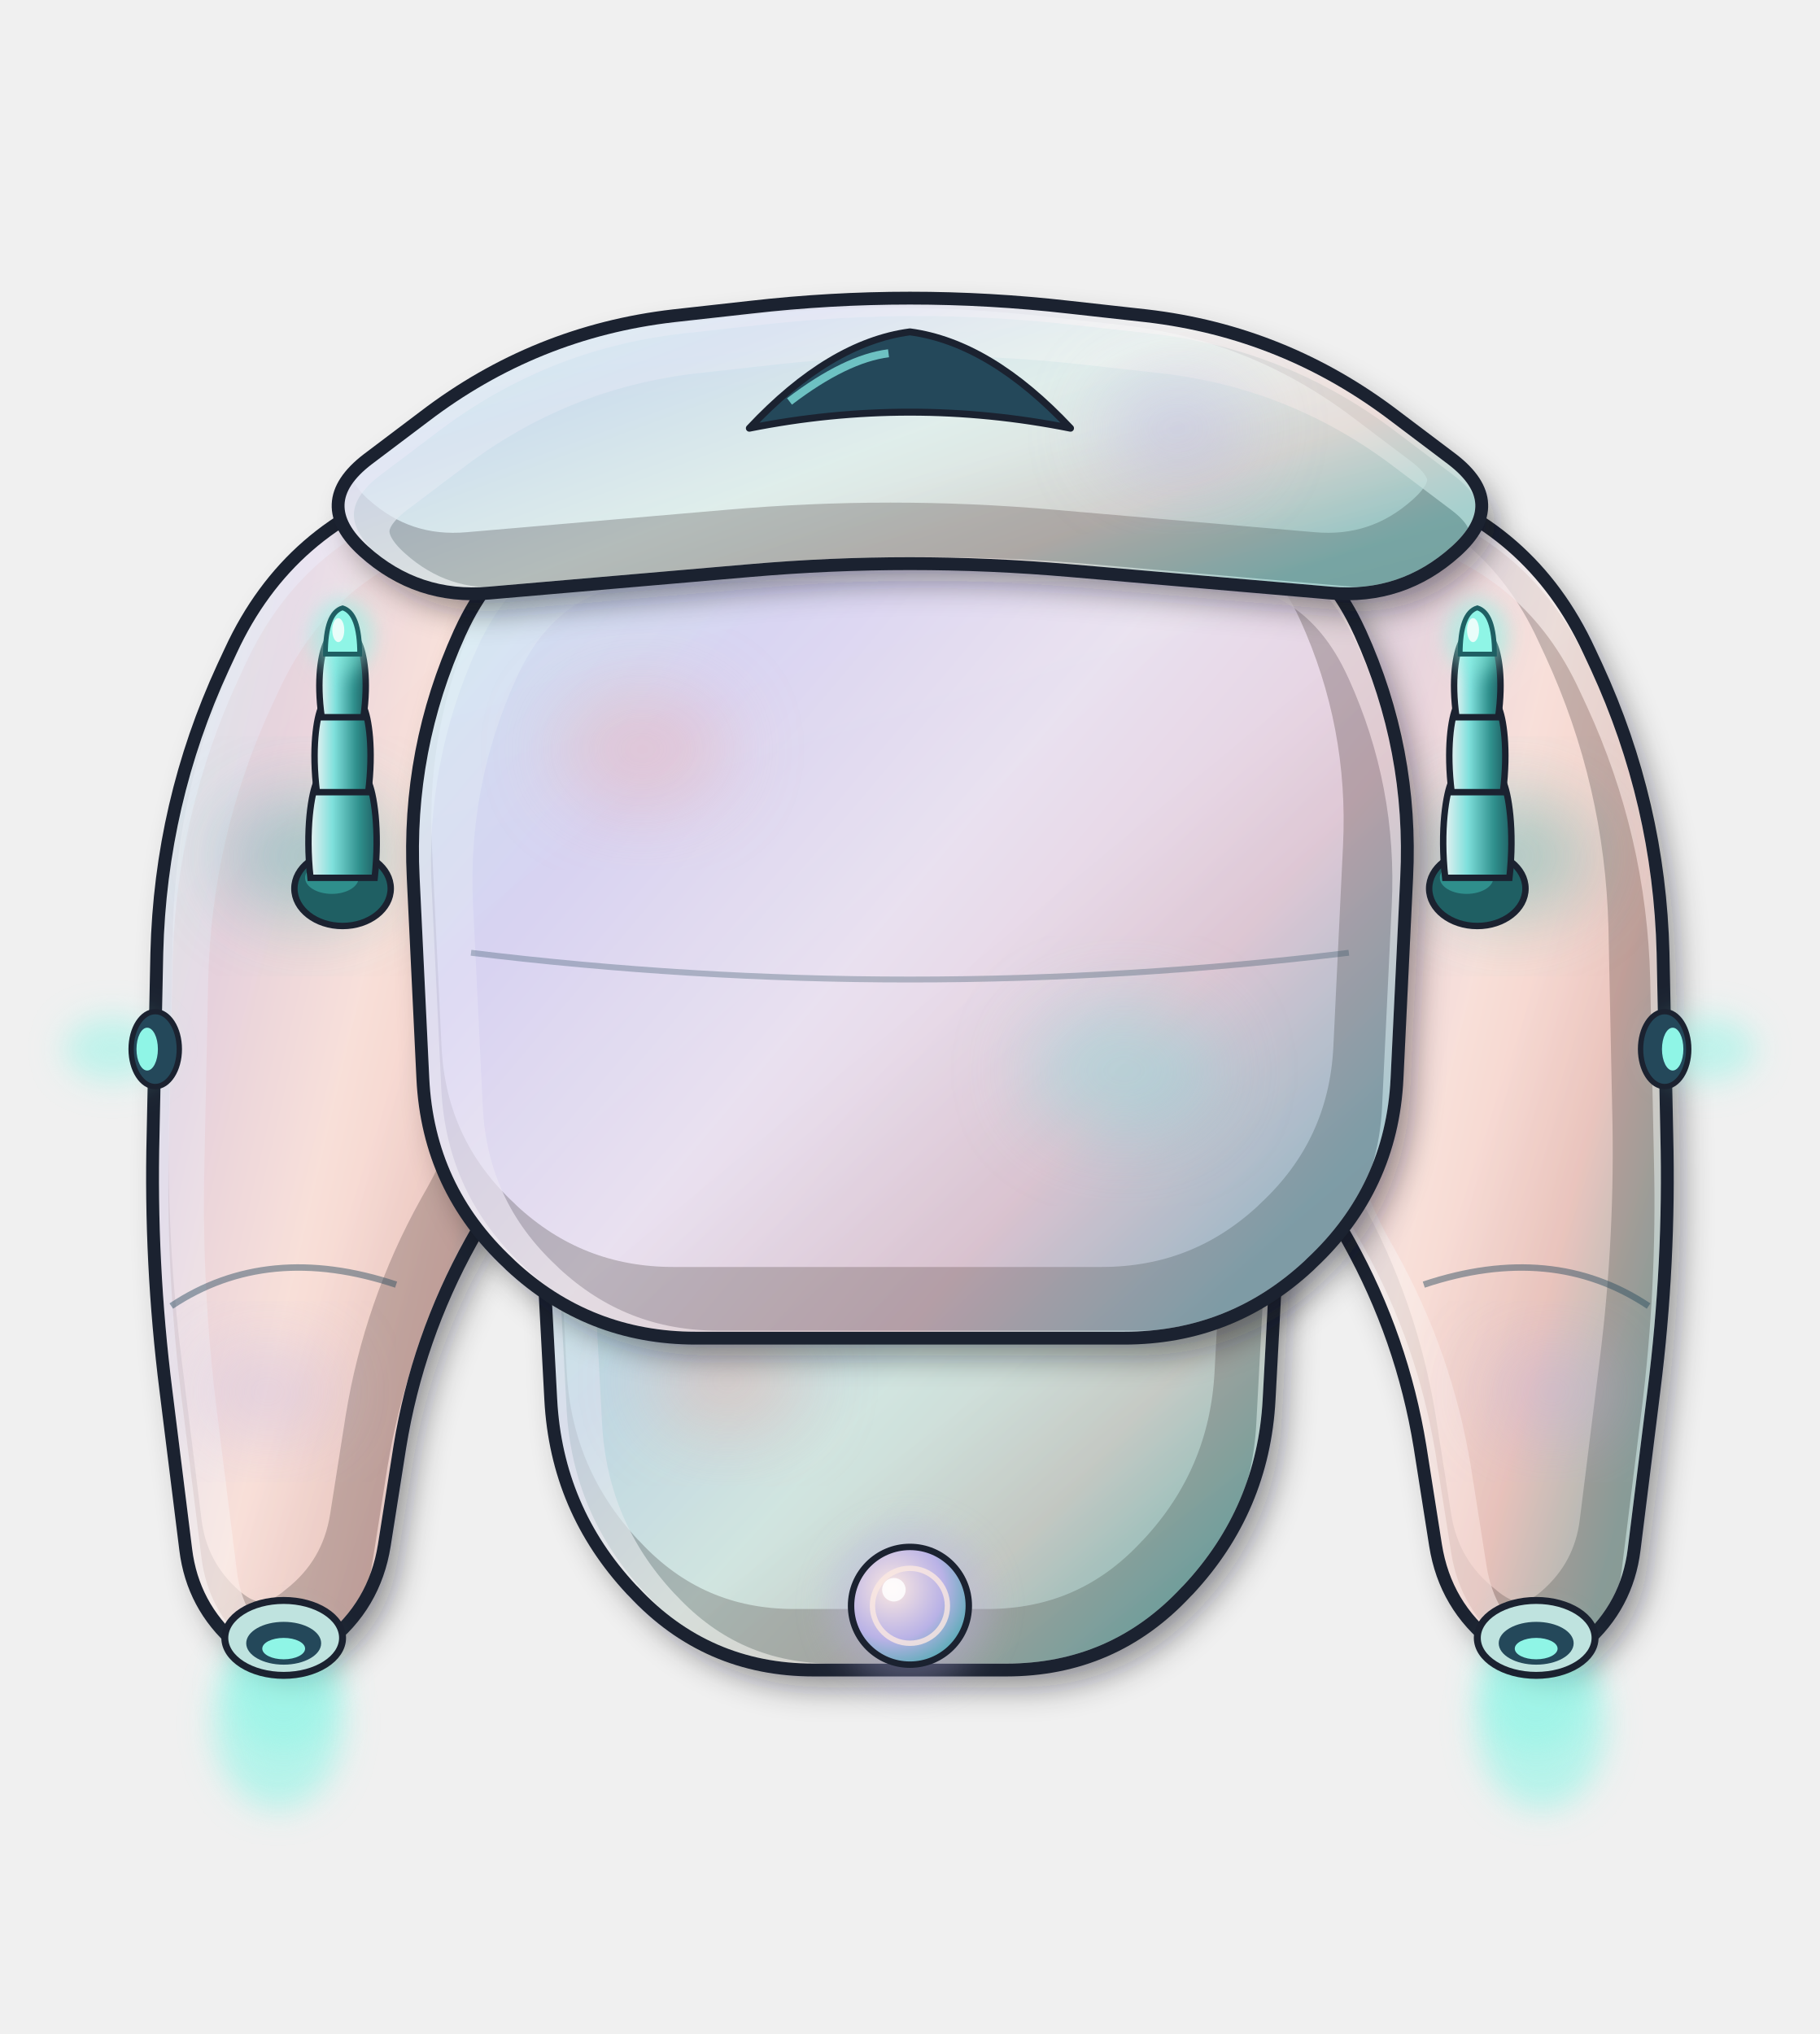
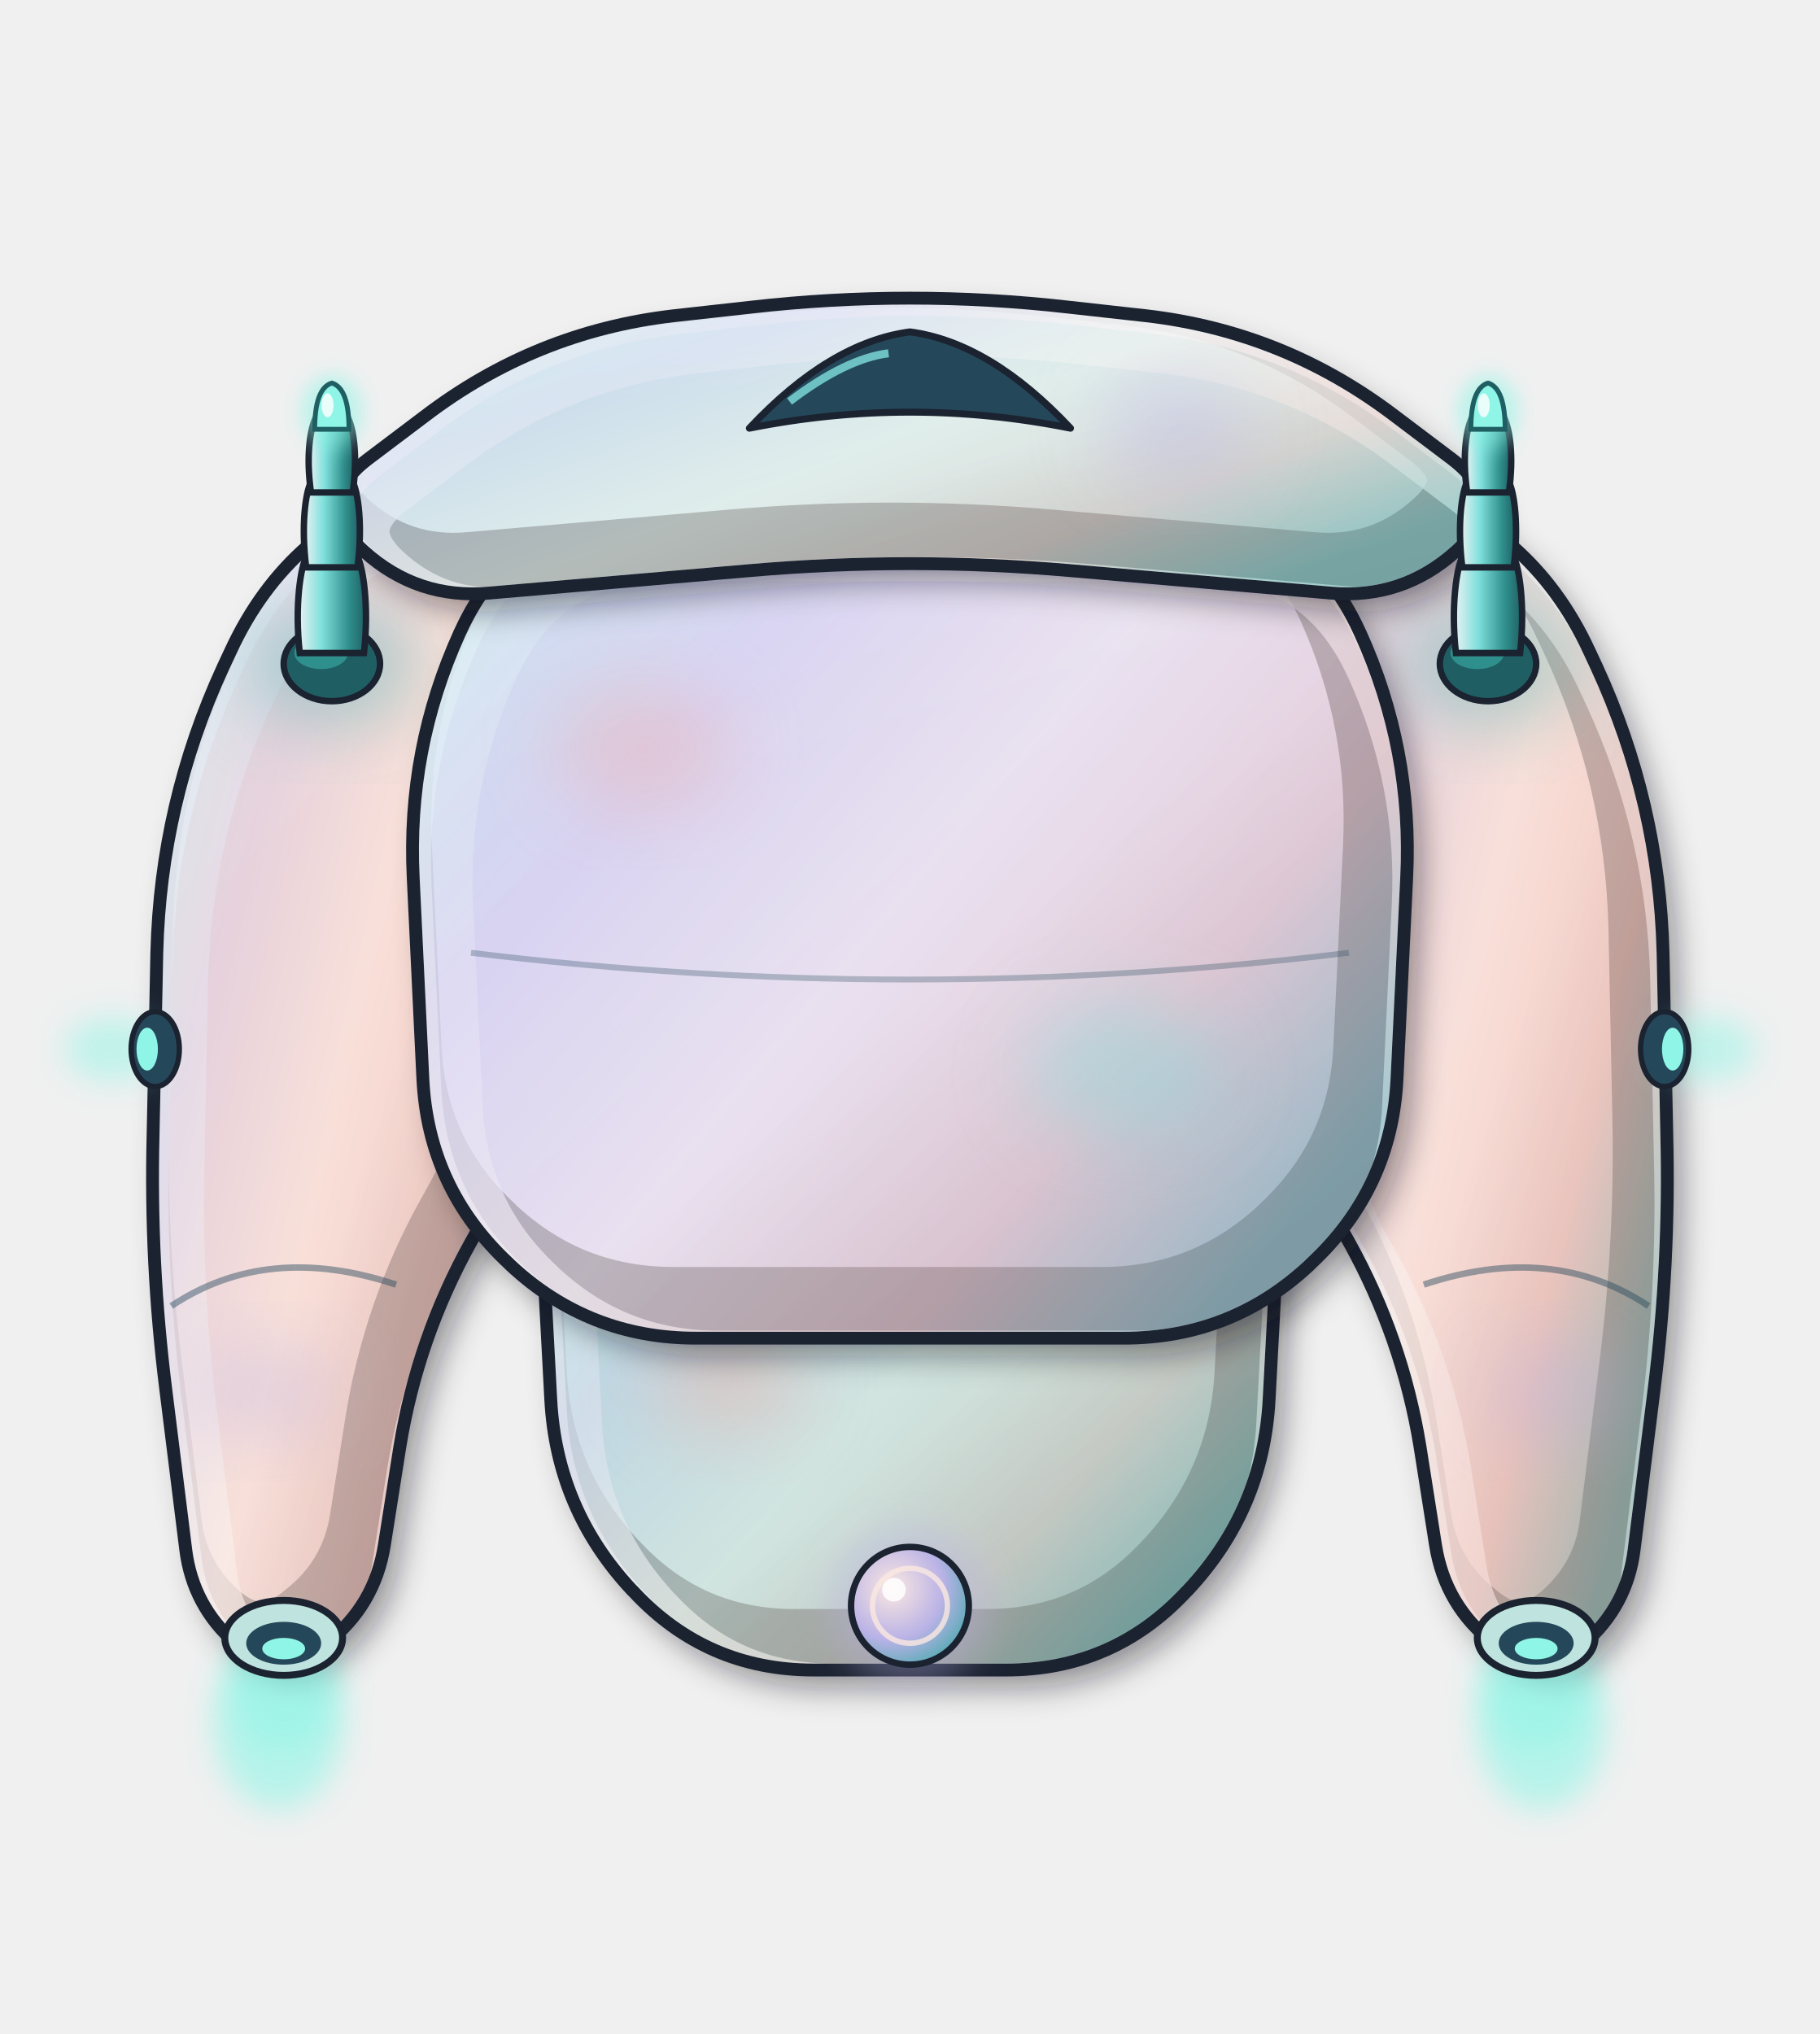
<svg xmlns="http://www.w3.org/2000/svg" viewBox="0 0 340 380" width="340" height="380">
  <defs>
    <filter id="soft" x="-20%" y="-20%" width="140%" height="140%">
      <feGaussianBlur stdDeviation="3" />
    </filter>
    <filter id="glow" x="-100%" y="-100%" width="300%" height="300%">
      <feGaussianBlur stdDeviation="3" />
    </filter>
    <linearGradient id="gloss" x1="0" y1="0" x2="0.35" y2="1">
      <stop offset="0" stop-color="#fff" stop-opacity=".18" />
      <stop offset=".4" stop-color="#fff" stop-opacity="0" />
    </linearGradient>
    <filter id="soft-mottle" x="-50%" y="-50%" width="200%" height="200%">
      <feGaussianBlur stdDeviation="7" />
    </filter>
    <radialGradient id="organ" cx=".35" cy=".35" r=".8">
      <stop offset="0" stop-color="#fbe8e1" />
      <stop offset=".55" stop-color="#b9b2e6" />
      <stop offset="1" stop-color="#3aa9a6" />
    </radialGradient>
    <linearGradient id="prism" x1="0" y1="0" x2="1" y2="1">
      <stop offset="0" stop-color="#7fe0dc" stop-opacity=".25" />
      <stop offset=".45" stop-color="#fbe8e1" stop-opacity="0" />
      <stop offset=".7" stop-color="#b9b2e6" stop-opacity=".18" />
      <stop offset="1" stop-color="#f0a99f" stop-opacity=".22" />
    </linearGradient>
    <linearGradient id="iris" x1="0" y1="0" x2="1" y2=".7">
      <stop offset="0" stop-color="#7fe0dc" />
      <stop offset=".3" stop-color="#b9b2e6" />
      <stop offset=".55" stop-color="#fbe8e1" />
      <stop offset=".8" stop-color="#f0a99f" />
      <stop offset="1" stop-color="#3aa9a6" />
    </linearGradient>
    <clipPath id="plate-rear-clip">
      <path d="M100.9,224.0 Q100.0,206.0 118.0,206.0 L222.0,206.0 Q240.0,206.0 239.1,224.0 L237.1,261.5 Q236.0,282.0 222.0,297.0 L221.6,297.4 Q208.0,312.0 188.0,312.0 L152.0,312.0 Q132.0,312.0 118.4,297.4 L118.0,297.0 Q104.0,282.0 102.9,261.5 Z" />
    </clipPath>
    <linearGradient id="plate-rear-body" x1="0" y1="0" x2="1" y2="1">
      <stop offset="0" stop-color="#c5e5e2" />
      <stop offset=".55" stop-color="#bfe3df" />
      <stop offset="1" stop-color="#98b5b2" />
    </linearGradient>
    <clipPath id="plate-flank-port-clip">
      <path d="M104.0,101.0 Q106.0,82.0 87.7,87.6 L78.9,90.4 Q54.0,98.0 43.1,121.6 L41.7,124.6 Q30.0,150.0 29.3,178.0 L28.6,212.0 Q28.0,236.0 31.0,259.8 L34.7,289.5 Q36.0,300.0 44.0,307.0 L44.0,307.0 Q52.0,314.0 60.4,307.5 L61.0,307.0 Q70.0,300.0 71.8,288.7 L74.7,270.3 Q78.0,250.0 88.0,232.0 L89.3,229.7 Q98.0,214.0 98.8,196.0 L101.2,139.1 Q102.0,120.0 104.0,101.0 Z" />
    </clipPath>
    <linearGradient id="plate-flank-port-body" x1="0" y1="0" x2="1" y2="1">
      <stop offset="0" stop-color="#f6dfda" />
      <stop offset=".55" stop-color="#f6dcd6" />
      <stop offset="1" stop-color="#c4b0ab" />
    </linearGradient>
    <clipPath id="plate-flank-starboard-clip">
      <path d="M236.0,101.0 Q238.0,120.0 238.8,139.1 L241.2,196.0 Q242.0,214.0 250.7,229.7 L252.0,232.0 Q262.0,250.0 265.3,270.3 L268.2,288.7 Q270.0,300.0 279.0,307.0 L279.6,307.5 Q288.0,314.0 296.0,307.0 L296.0,307.0 Q304.0,300.0 305.3,289.5 L309.0,259.8 Q312.0,236.0 311.4,212.0 L310.7,178.0 Q310.0,150.0 298.3,124.6 L296.9,121.6 Q286.0,98.0 261.1,90.4 L252.3,87.6 Q234.0,82.0 236.0,101.0 Z" />
    </clipPath>
    <linearGradient id="plate-flank-starboard-body" x1="0" y1="0" x2="1" y2="1">
      <stop offset="0" stop-color="#f6dfda" />
      <stop offset=".55" stop-color="#f6dcd6" />
      <stop offset="1" stop-color="#c4b0ab" />
    </linearGradient>
    <clipPath id="plate-dorsal-clip">
      <path d="M86.0,118.0 Q96.0,96.0 120.2,96.0 L219.8,96.0 Q244.0,96.0 254.0,118.0 L254.1,118.2 Q264.0,140.0 262.8,164.0 L261.0,201.5 Q260.0,222.0 245.0,236.0 L244.6,236.4 Q230.0,250.0 210.0,250.0 L130.0,250.0 Q110.0,250.0 95.4,236.4 L95.0,236.0 Q80.0,222.0 79.0,201.5 L77.2,164.0 Q76.0,140.0 85.9,118.2 Z" />
    </clipPath>
    <linearGradient id="plate-dorsal-body" x1="0" y1="0" x2="1" y2="1">
      <stop offset="0" stop-color="#e4e1f6" />
      <stop offset=".55" stop-color="#e2def5" />
      <stop offset="1" stop-color="#b4b1c4" />
    </linearGradient>
    <clipPath id="plate-front-clip">
      <path d="M140.2,57.4 Q170.0,54.0 199.8,57.4 L214.2,59.0 Q240.0,62.0 260.7,77.8 L271.3,85.8 Q282.0,94.0 272.0,103.0 L272.0,103.0 Q262.0,112.0 248.6,110.8 L199.9,106.6 Q170.0,104.0 140.1,106.6 L91.4,110.8 Q78.0,112.0 68.0,103.0 L68.0,103.0 Q58.0,94.0 68.7,85.8 L79.3,77.8 Q100.0,62.0 125.8,59.0 Z" />
    </clipPath>
    <linearGradient id="plate-front-body" x1="0" y1="0" x2="1" y2="1">
      <stop offset="0" stop-color="#d8f1f0" />
      <stop offset=".55" stop-color="#d4f0ef" />
      <stop offset="1" stop-color="#a9c0bf" />
    </linearGradient>
  </defs>
  <g id="hull-art">
    <g id="plate-rear">
      <path class="cast-shadow" d="M100.9,224.0 Q100.0,206.0 118.0,206.0 L222.0,206.0 Q240.0,206.0 239.1,224.0 L237.1,261.5 Q236.0,282.0 222.0,297.0 L221.6,297.4 Q208.0,312.0 188.0,312.0 L152.0,312.0 Q132.0,312.0 118.4,297.4 L118.0,297.0 Q104.0,282.0 102.9,261.5 Z" transform="translate(2.4,3.2)" fill="#0b0f18" opacity=".45" filter="url(#soft)" />
      <path class="fill" d="M100.9,224.0 Q100.0,206.0 118.0,206.0 L222.0,206.0 Q240.0,206.0 239.1,224.0 L237.1,261.5 Q236.0,282.0 222.0,297.0 L221.6,297.4 Q208.0,312.0 188.0,312.0 L152.0,312.0 Q132.0,312.0 118.4,297.4 L118.0,297.0 Q104.0,282.0 102.9,261.5 Z" fill="#bfe3df" />
      <g class="shade" clip-path="url(#plate-rear-clip)">
        <path d="M100.9,224.0 Q100.0,206.0 118.0,206.0 L222.0,206.0 Q240.0,206.0 239.1,224.0 L237.1,261.5 Q236.0,282.0 222.0,297.0 L221.6,297.4 Q208.0,312.0 188.0,312.0 L152.0,312.0 Q132.0,312.0 118.4,297.4 L118.0,297.0 Q104.0,282.0 102.9,261.5 Z" fill="url(#plate-rear-body)" />
        <path d="M100.9,224.0 Q100.0,206.0 118.0,206.0 L222.0,206.0 Q240.0,206.0 239.1,224.0 L237.1,261.5 Q236.0,282.0 222.0,297.0 L221.6,297.4 Q208.0,312.0 188.0,312.0 L152.0,312.0 Q132.0,312.0 118.4,297.4 L118.0,297.0 Q104.0,282.0 102.9,261.5 Z" transform="translate(-3.6,-4.8)" fill="none" stroke="#768c8a" stroke-width="13.2" opacity=".75" />
      </g>
      <g class="highlight" clip-path="url(#plate-rear-clip)">
        <path d="M100.9,224.0 Q100.0,206.0 118.0,206.0 L222.0,206.0 Q240.0,206.0 239.1,224.0 L237.1,261.5 Q236.0,282.0 222.0,297.0 L221.6,297.4 Q208.0,312.0 188.0,312.0 L152.0,312.0 Q132.0,312.0 118.4,297.4 L118.0,297.0 Q104.0,282.0 102.9,261.5 Z" transform="translate(3.6,4.8)" fill="none" stroke="#e2f2f0" stroke-width="12.0" opacity=".7" />
        <path d="M100.9,224.0 Q100.0,206.0 118.0,206.0 L222.0,206.0 Q240.0,206.0 239.1,224.0 L237.1,261.5 Q236.0,282.0 222.0,297.0 L221.6,297.4 Q208.0,312.0 188.0,312.0 L152.0,312.0 Q132.0,312.0 118.4,297.4 L118.0,297.0 Q104.0,282.0 102.9,261.5 Z" transform="translate(1.3,1.7)" fill="none" stroke="#ffffff" stroke-width="3.3" opacity=".55" />
        <path d="M100.9,224.0 Q100.0,206.0 118.0,206.0 L222.0,206.0 Q240.0,206.0 239.1,224.0 L237.1,261.5 Q236.0,282.0 222.0,297.0 L221.6,297.4 Q208.0,312.0 188.0,312.0 L152.0,312.0 Q132.0,312.0 118.4,297.4 L118.0,297.0 Q104.0,282.0 102.9,261.5 Z" fill="url(#gloss)" />
      </g>
      <g class="details" clip-path="url(#plate-rear-clip)">
        <path d="M100.9,224.0 Q100.0,206.0 118.0,206.0 L222.0,206.0 Q240.0,206.0 239.1,224.0 L237.1,261.5 Q236.0,282.0 222.0,297.0 L221.6,297.4 Q208.0,312.0 188.0,312.0 L152.0,312.0 Q132.0,312.0 118.4,297.4 L118.0,297.0 Q104.0,282.0 102.9,261.5 Z" fill="url(#iris)" opacity=".28" />
        <ellipse cx="136" cy="258" rx="14" ry="9.8" fill="#f0a99f" opacity="0.4" filter="url(#soft-mottle)" />
        <path d="M100.9,224.0 Q100.0,206.0 118.0,206.0 L222.0,206.0 Q240.0,206.0 239.1,224.0 L237.1,261.5 Q236.0,282.0 222.0,297.0 L221.6,297.4 Q208.0,312.0 188.0,312.0 L152.0,312.0 Q132.0,312.0 118.4,297.4 L118.0,297.0 Q104.0,282.0 102.9,261.5 Z" fill="none" stroke="#ffffff" stroke-width="2.4" opacity=".4" />
      </g>
      <path class="outline" d="M100.9,224.0 Q100.0,206.0 118.0,206.0 L222.0,206.0 Q240.0,206.0 239.1,224.0 L237.1,261.5 Q236.0,282.0 222.0,297.0 L221.6,297.4 Q208.0,312.0 188.0,312.0 L152.0,312.0 Q132.0,312.0 118.4,297.4 L118.0,297.0 Q104.0,282.0 102.9,261.5 Z" fill="none" stroke="#1b2230" stroke-width="2.4" stroke-linejoin="round" />
    </g>
    <g id="thrust-glow--1">
      <ellipse cx="52.0" cy="322" rx="12" ry="16" fill="#8ff5e6" opacity=".6" filter="url(#glow)" />
    </g>
    <g id="thrust-glow-1">
      <ellipse cx="288.0" cy="322" rx="12" ry="16" fill="#8ff5e6" opacity=".6" filter="url(#glow)" />
    </g>
    <g id="plate-flank-port">
      <path class="cast-shadow" d="M104.0,101.0 Q106.0,82.0 87.7,87.6 L78.9,90.4 Q54.0,98.0 43.1,121.6 L41.7,124.6 Q30.0,150.0 29.3,178.0 L28.6,212.0 Q28.0,236.0 31.0,259.8 L34.7,289.5 Q36.0,300.0 44.0,307.0 L44.0,307.0 Q52.0,314.0 60.4,307.5 L61.0,307.0 Q70.0,300.0 71.8,288.7 L74.7,270.3 Q78.0,250.0 88.0,232.0 L89.3,229.7 Q98.0,214.0 98.8,196.0 L101.2,139.1 Q102.0,120.0 104.0,101.0 Z" transform="translate(2.4,3.2)" fill="#0b0f18" opacity=".45" filter="url(#soft)" />
      <path class="fill" d="M104.0,101.0 Q106.0,82.0 87.7,87.6 L78.9,90.4 Q54.0,98.0 43.1,121.6 L41.7,124.6 Q30.0,150.0 29.3,178.0 L28.6,212.0 Q28.0,236.0 31.0,259.8 L34.7,289.5 Q36.0,300.0 44.0,307.0 L44.0,307.0 Q52.0,314.0 60.4,307.5 L61.0,307.0 Q70.0,300.0 71.8,288.7 L74.7,270.3 Q78.0,250.0 88.0,232.0 L89.3,229.7 Q98.0,214.0 98.8,196.0 L101.2,139.1 Q102.0,120.0 104.0,101.0 Z" fill="#f6dcd6" />
      <g class="shade" clip-path="url(#plate-flank-port-clip)">
        <path d="M104.0,101.0 Q106.0,82.0 87.7,87.6 L78.9,90.4 Q54.0,98.0 43.1,121.6 L41.7,124.6 Q30.0,150.0 29.3,178.0 L28.6,212.0 Q28.0,236.0 31.0,259.8 L34.7,289.5 Q36.0,300.0 44.0,307.0 L44.0,307.0 Q52.0,314.0 60.4,307.5 L61.0,307.0 Q70.0,300.0 71.8,288.7 L74.7,270.3 Q78.0,250.0 88.0,232.0 L89.3,229.7 Q98.0,214.0 98.8,196.0 L101.2,139.1 Q102.0,120.0 104.0,101.0 Z" fill="url(#plate-flank-port-body)" />
        <path d="M104.0,101.0 Q106.0,82.0 87.7,87.6 L78.9,90.4 Q54.0,98.0 43.1,121.6 L41.7,124.6 Q30.0,150.0 29.3,178.0 L28.6,212.0 Q28.0,236.0 31.0,259.8 L34.7,289.5 Q36.0,300.0 44.0,307.0 L44.0,307.0 Q52.0,314.0 60.4,307.5 L61.0,307.0 Q70.0,300.0 71.8,288.7 L74.7,270.3 Q78.0,250.0 88.0,232.0 L89.3,229.7 Q98.0,214.0 98.8,196.0 L101.2,139.1 Q102.0,120.0 104.0,101.0 Z" transform="translate(-3.6,-4.8)" fill="none" stroke="#988884" stroke-width="13.2" opacity=".75" />
      </g>
      <g class="highlight" clip-path="url(#plate-flank-port-clip)">
        <path d="M104.0,101.0 Q106.0,82.0 87.7,87.6 L78.9,90.4 Q54.0,98.0 43.1,121.6 L41.7,124.6 Q30.0,150.0 29.3,178.0 L28.6,212.0 Q28.0,236.0 31.0,259.8 L34.7,289.5 Q36.0,300.0 44.0,307.0 L44.0,307.0 Q52.0,314.0 60.4,307.5 L61.0,307.0 Q70.0,300.0 71.8,288.7 L74.7,270.3 Q78.0,250.0 88.0,232.0 L89.3,229.7 Q98.0,214.0 98.8,196.0 L101.2,139.1 Q102.0,120.0 104.0,101.0 Z" transform="translate(3.6,4.8)" fill="none" stroke="#faefec" stroke-width="12.0" opacity=".7" />
        <path d="M104.0,101.0 Q106.0,82.0 87.7,87.6 L78.9,90.4 Q54.0,98.0 43.1,121.6 L41.7,124.6 Q30.0,150.0 29.3,178.0 L28.6,212.0 Q28.0,236.0 31.0,259.8 L34.7,289.5 Q36.0,300.0 44.0,307.0 L44.0,307.0 Q52.0,314.0 60.4,307.5 L61.0,307.0 Q70.0,300.0 71.8,288.7 L74.7,270.3 Q78.0,250.0 88.0,232.0 L89.3,229.7 Q98.0,214.0 98.8,196.0 L101.2,139.1 Q102.0,120.0 104.0,101.0 Z" transform="translate(1.3,1.7)" fill="none" stroke="#ffffff" stroke-width="3.3" opacity=".55" />
        <path d="M104.0,101.0 Q106.0,82.0 87.7,87.6 L78.9,90.4 Q54.0,98.0 43.1,121.6 L41.7,124.6 Q30.0,150.0 29.3,178.0 L28.6,212.0 Q28.0,236.0 31.0,259.8 L34.7,289.5 Q36.0,300.0 44.0,307.0 L44.0,307.0 Q52.0,314.0 60.4,307.5 L61.0,307.0 Q70.0,300.0 71.8,288.7 L74.7,270.3 Q78.0,250.0 88.0,232.0 L89.3,229.7 Q98.0,214.0 98.8,196.0 L101.2,139.1 Q102.0,120.0 104.0,101.0 Z" fill="url(#gloss)" />
      </g>
      <g class="details" clip-path="url(#plate-flank-port-clip)">
        <path d="M104.0,101.0 Q106.0,82.0 87.7,87.6 L78.9,90.4 Q54.0,98.0 43.1,121.6 L41.7,124.6 Q30.0,150.0 29.3,178.0 L28.6,212.0 Q28.0,236.0 31.0,259.8 L34.7,289.5 Q36.0,300.0 44.0,307.0 L44.0,307.0 Q52.0,314.0 60.4,307.5 L61.0,307.0 Q70.0,300.0 71.8,288.7 L74.7,270.3 Q78.0,250.0 88.0,232.0 L89.3,229.7 Q98.0,214.0 98.8,196.0 L101.2,139.1 Q102.0,120.0 104.0,101.0 Z" fill="url(#iris)" opacity=".28" />
-         <ellipse cx="58.0" cy="160" rx="16" ry="11.2" fill="#3aa9a6" opacity="0.4" filter="url(#soft-mottle)" />
+         <ellipse cx="62.0" cy="124" rx="16" ry="11.2" fill="#3aa9a6" opacity="0.4" filter="url(#soft-mottle)" />
        <ellipse cx="50.0" cy="260" rx="12" ry="8.4" fill="#b9b2e6" opacity="0.4" filter="url(#soft-mottle)" />
        <path d="M104.0,101.0 Q106.0,82.0 87.7,87.6 L78.9,90.4 Q54.0,98.0 43.1,121.6 L41.7,124.6 Q30.0,150.0 29.3,178.0 L28.6,212.0 Q28.0,236.0 31.0,259.8 L34.7,289.5 Q36.0,300.0 44.0,307.0 L44.0,307.0 Q52.0,314.0 60.4,307.5 L61.0,307.0 Q70.0,300.0 71.8,288.7 L74.7,270.3 Q78.0,250.0 88.0,232.0 L89.3,229.7 Q98.0,214.0 98.8,196.0 L101.2,139.1 Q102.0,120.0 104.0,101.0 Z" fill="none" stroke="#ffffff" stroke-width="2.4" opacity=".4" />
        <path d="M74.0,240 Q50.0,232 32.0,244" fill="none" stroke="#24485a" stroke-width="1.2" opacity=".45" />
      </g>
      <path class="outline" d="M104.0,101.0 Q106.0,82.0 87.7,87.6 L78.9,90.4 Q54.0,98.0 43.1,121.6 L41.7,124.6 Q30.0,150.0 29.3,178.0 L28.6,212.0 Q28.0,236.0 31.0,259.8 L34.7,289.5 Q36.0,300.0 44.0,307.0 L44.0,307.0 Q52.0,314.0 60.4,307.5 L61.0,307.0 Q70.0,300.0 71.8,288.7 L74.7,270.3 Q78.0,250.0 88.0,232.0 L89.3,229.7 Q98.0,214.0 98.8,196.0 L101.2,139.1 Q102.0,120.0 104.0,101.0 Z" fill="none" stroke="#1b2230" stroke-width="2.4" stroke-linejoin="round" />
    </g>
    <g id="nozzle--1">
      <ellipse cx="53.0" cy="315" rx="10" ry="12" fill="#8ff5e6" opacity=".55" filter="url(#glow)" />
      <ellipse cx="53.0" cy="306" rx="11" ry="7" fill="#bfe3df" stroke="#1b2230" stroke-width="1.3" />
      <ellipse cx="53.0" cy="307" rx="7" ry="4" fill="#24485a" />
      <ellipse cx="53.0" cy="308" rx="4" ry="2" fill="#8ff5e6" />
    </g>
    <g id="side-thruster--1">
      <ellipse cx="21.0" cy="196" rx="9" ry="6" fill="#8ff5e6" opacity=".5" filter="url(#glow)" />
      <ellipse cx="29.0" cy="196" rx="4.5" ry="7" fill="#24485a" stroke="#1b2230" stroke-width="1" />
      <ellipse cx="27.5" cy="196" rx="2" ry="4" fill="#8ff5e6" />
    </g>
    <g id="plate-flank-starboard">
      <path class="cast-shadow" d="M236.0,101.0 Q238.0,120.0 238.8,139.1 L241.2,196.0 Q242.0,214.0 250.7,229.7 L252.0,232.0 Q262.0,250.0 265.3,270.3 L268.2,288.7 Q270.0,300.0 279.0,307.0 L279.6,307.5 Q288.0,314.0 296.0,307.0 L296.0,307.0 Q304.0,300.0 305.3,289.5 L309.0,259.8 Q312.0,236.0 311.4,212.0 L310.7,178.0 Q310.0,150.0 298.3,124.6 L296.9,121.6 Q286.0,98.0 261.1,90.4 L252.3,87.6 Q234.0,82.0 236.0,101.0 Z" transform="translate(2.4,3.2)" fill="#0b0f18" opacity=".45" filter="url(#soft)" />
      <path class="fill" d="M236.0,101.0 Q238.0,120.0 238.8,139.1 L241.2,196.0 Q242.0,214.0 250.7,229.7 L252.0,232.0 Q262.0,250.0 265.3,270.3 L268.2,288.7 Q270.0,300.0 279.0,307.0 L279.6,307.5 Q288.0,314.0 296.0,307.0 L296.0,307.0 Q304.0,300.0 305.3,289.5 L309.0,259.8 Q312.0,236.0 311.4,212.0 L310.7,178.0 Q310.0,150.0 298.3,124.6 L296.9,121.6 Q286.0,98.0 261.1,90.4 L252.3,87.6 Q234.0,82.0 236.0,101.0 Z" fill="#f6dcd6" />
      <g class="shade" clip-path="url(#plate-flank-starboard-clip)">
        <path d="M236.0,101.0 Q238.0,120.0 238.8,139.1 L241.2,196.0 Q242.0,214.0 250.7,229.7 L252.0,232.0 Q262.0,250.0 265.3,270.3 L268.2,288.7 Q270.0,300.0 279.0,307.0 L279.6,307.5 Q288.0,314.0 296.0,307.0 L296.0,307.0 Q304.0,300.0 305.3,289.5 L309.0,259.8 Q312.0,236.0 311.4,212.0 L310.7,178.0 Q310.0,150.0 298.3,124.6 L296.9,121.6 Q286.0,98.0 261.1,90.4 L252.3,87.6 Q234.0,82.0 236.0,101.0 Z" fill="url(#plate-flank-starboard-body)" />
        <path d="M236.0,101.0 Q238.0,120.0 238.8,139.1 L241.2,196.0 Q242.0,214.0 250.7,229.7 L252.0,232.0 Q262.0,250.0 265.3,270.3 L268.2,288.7 Q270.0,300.0 279.0,307.0 L279.6,307.5 Q288.0,314.0 296.0,307.0 L296.0,307.0 Q304.0,300.0 305.3,289.5 L309.0,259.8 Q312.0,236.0 311.4,212.0 L310.7,178.0 Q310.0,150.0 298.3,124.6 L296.9,121.6 Q286.0,98.0 261.1,90.4 L252.3,87.6 Q234.0,82.0 236.0,101.0 Z" transform="translate(-3.6,-4.8)" fill="none" stroke="#988884" stroke-width="13.2" opacity=".75" />
      </g>
      <g class="highlight" clip-path="url(#plate-flank-starboard-clip)">
        <path d="M236.0,101.0 Q238.0,120.0 238.8,139.1 L241.2,196.0 Q242.0,214.0 250.7,229.7 L252.0,232.0 Q262.0,250.0 265.3,270.3 L268.2,288.7 Q270.0,300.0 279.0,307.0 L279.6,307.5 Q288.0,314.0 296.0,307.0 L296.0,307.0 Q304.0,300.0 305.3,289.5 L309.0,259.8 Q312.0,236.0 311.4,212.0 L310.7,178.0 Q310.0,150.0 298.3,124.6 L296.9,121.6 Q286.0,98.0 261.1,90.4 L252.3,87.6 Q234.0,82.0 236.0,101.0 Z" transform="translate(3.6,4.8)" fill="none" stroke="#faefec" stroke-width="12.0" opacity=".7" />
        <path d="M236.0,101.0 Q238.0,120.0 238.8,139.1 L241.2,196.0 Q242.0,214.0 250.7,229.7 L252.0,232.0 Q262.0,250.0 265.3,270.3 L268.2,288.7 Q270.0,300.0 279.0,307.0 L279.6,307.5 Q288.0,314.0 296.0,307.0 L296.0,307.0 Q304.0,300.0 305.3,289.5 L309.0,259.8 Q312.0,236.0 311.4,212.0 L310.7,178.0 Q310.0,150.0 298.3,124.6 L296.9,121.6 Q286.0,98.0 261.1,90.4 L252.3,87.6 Q234.0,82.0 236.0,101.0 Z" transform="translate(1.3,1.7)" fill="none" stroke="#ffffff" stroke-width="3.3" opacity=".55" />
        <path d="M236.0,101.0 Q238.0,120.0 238.8,139.1 L241.2,196.0 Q242.0,214.0 250.7,229.7 L252.0,232.0 Q262.0,250.0 265.3,270.3 L268.2,288.7 Q270.0,300.0 279.0,307.0 L279.6,307.5 Q288.0,314.0 296.0,307.0 L296.0,307.0 Q304.0,300.0 305.3,289.5 L309.0,259.8 Q312.0,236.0 311.4,212.0 L310.7,178.0 Q310.0,150.0 298.3,124.6 L296.9,121.6 Q286.0,98.0 261.1,90.4 L252.3,87.6 Q234.0,82.0 236.0,101.0 Z" fill="url(#gloss)" />
      </g>
      <g class="details" clip-path="url(#plate-flank-starboard-clip)">
        <path d="M236.0,101.0 Q238.0,120.0 238.8,139.1 L241.2,196.0 Q242.0,214.0 250.7,229.7 L252.0,232.0 Q262.0,250.0 265.3,270.3 L268.2,288.7 Q270.0,300.0 279.0,307.0 L279.6,307.5 Q288.0,314.0 296.0,307.0 L296.0,307.0 Q304.0,300.0 305.3,289.5 L309.0,259.8 Q312.0,236.0 311.4,212.0 L310.7,178.0 Q310.0,150.0 298.3,124.6 L296.9,121.6 Q286.0,98.0 261.1,90.4 L252.3,87.6 Q234.0,82.0 236.0,101.0 Z" fill="url(#iris)" opacity=".28" />
-         <ellipse cx="282.0" cy="160" rx="16" ry="11.2" fill="#3aa9a6" opacity="0.4" filter="url(#soft-mottle)" />
+         <ellipse cx="278.0" cy="124" rx="16" ry="11.2" fill="#3aa9a6" opacity="0.4" filter="url(#soft-mottle)" />
        <ellipse cx="290.0" cy="260" rx="12" ry="8.4" fill="#b9b2e6" opacity="0.4" filter="url(#soft-mottle)" />
        <path d="M236.0,101.0 Q238.0,120.0 238.8,139.1 L241.2,196.0 Q242.0,214.0 250.7,229.7 L252.0,232.0 Q262.0,250.0 265.3,270.3 L268.2,288.7 Q270.0,300.0 279.0,307.0 L279.6,307.5 Q288.0,314.0 296.0,307.0 L296.0,307.0 Q304.0,300.0 305.3,289.5 L309.0,259.8 Q312.0,236.0 311.4,212.0 L310.7,178.0 Q310.0,150.0 298.3,124.6 L296.9,121.6 Q286.0,98.0 261.1,90.4 L252.3,87.6 Q234.0,82.0 236.0,101.0 Z" fill="none" stroke="#ffffff" stroke-width="2.4" opacity=".4" />
        <path d="M266.0,240 Q290.0,232 308.0,244" fill="none" stroke="#24485a" stroke-width="1.2" opacity=".45" />
      </g>
      <path class="outline" d="M236.0,101.0 Q238.0,120.0 238.8,139.1 L241.2,196.0 Q242.0,214.0 250.7,229.7 L252.0,232.0 Q262.0,250.0 265.3,270.3 L268.2,288.7 Q270.0,300.0 279.0,307.0 L279.6,307.5 Q288.0,314.0 296.0,307.0 L296.0,307.0 Q304.0,300.0 305.3,289.5 L309.0,259.8 Q312.0,236.0 311.4,212.0 L310.7,178.0 Q310.0,150.0 298.3,124.6 L296.9,121.6 Q286.0,98.0 261.1,90.4 L252.3,87.6 Q234.0,82.0 236.0,101.0 Z" fill="none" stroke="#1b2230" stroke-width="2.4" stroke-linejoin="round" />
    </g>
    <g id="nozzle-1">
      <ellipse cx="287.0" cy="315" rx="10" ry="12" fill="#8ff5e6" opacity=".55" filter="url(#glow)" />
      <ellipse cx="287.0" cy="306" rx="11" ry="7" fill="#bfe3df" stroke="#1b2230" stroke-width="1.3" />
      <ellipse cx="287.0" cy="307" rx="7" ry="4" fill="#24485a" />
      <ellipse cx="287.0" cy="308" rx="4" ry="2" fill="#8ff5e6" />
    </g>
    <g id="side-thruster-1">
      <ellipse cx="319.0" cy="196" rx="9" ry="6" fill="#8ff5e6" opacity=".5" filter="url(#glow)" />
      <ellipse cx="311.0" cy="196" rx="4.5" ry="7" fill="#24485a" stroke="#1b2230" stroke-width="1" />
      <ellipse cx="312.5" cy="196" rx="2" ry="4" fill="#8ff5e6" />
    </g>
    <g id="plate-dorsal">
      <path class="cast-shadow" d="M86.0,118.0 Q96.0,96.0 120.2,96.0 L219.8,96.0 Q244.0,96.0 254.0,118.0 L254.1,118.2 Q264.0,140.0 262.8,164.0 L261.0,201.5 Q260.0,222.0 245.0,236.0 L244.6,236.4 Q230.0,250.0 210.0,250.0 L130.0,250.0 Q110.0,250.0 95.4,236.4 L95.0,236.0 Q80.0,222.0 79.0,201.5 L77.2,164.0 Q76.0,140.0 85.9,118.2 Z" transform="translate(2.4,3.2)" fill="#0b0f18" opacity=".45" filter="url(#soft)" />
      <path class="fill" d="M86.0,118.0 Q96.0,96.0 120.2,96.0 L219.8,96.0 Q244.0,96.0 254.0,118.0 L254.1,118.2 Q264.0,140.0 262.8,164.0 L261.0,201.5 Q260.0,222.0 245.0,236.0 L244.6,236.4 Q230.0,250.0 210.0,250.0 L130.0,250.0 Q110.0,250.0 95.4,236.4 L95.0,236.0 Q80.0,222.0 79.0,201.5 L77.2,164.0 Q76.0,140.0 85.9,118.2 Z" fill="#e2def5" />
      <g class="shade" clip-path="url(#plate-dorsal-clip)">
        <path d="M86.0,118.0 Q96.0,96.0 120.2,96.0 L219.8,96.0 Q244.0,96.0 254.0,118.0 L254.1,118.2 Q264.0,140.0 262.8,164.0 L261.0,201.5 Q260.0,222.0 245.0,236.0 L244.6,236.4 Q230.0,250.0 210.0,250.0 L130.0,250.0 Q110.0,250.0 95.4,236.4 L95.0,236.0 Q80.0,222.0 79.0,201.5 L77.2,164.0 Q76.0,140.0 85.9,118.2 Z" fill="url(#plate-dorsal-body)" />
        <path d="M86.0,118.0 Q96.0,96.0 120.2,96.0 L219.8,96.0 Q244.0,96.0 254.0,118.0 L254.1,118.2 Q264.0,140.0 262.8,164.0 L261.0,201.5 Q260.0,222.0 245.0,236.0 L244.6,236.4 Q230.0,250.0 210.0,250.0 L130.0,250.0 Q110.0,250.0 95.4,236.4 L95.0,236.0 Q80.0,222.0 79.0,201.5 L77.2,164.0 Q76.0,140.0 85.9,118.2 Z" transform="translate(-4.2,-5.6)" fill="none" stroke="#8c8997" stroke-width="15.4" opacity=".75" />
      </g>
      <g class="highlight" clip-path="url(#plate-dorsal-clip)">
        <path d="M86.0,118.0 Q96.0,96.0 120.2,96.0 L219.8,96.0 Q244.0,96.0 254.0,118.0 L254.1,118.2 Q264.0,140.0 262.8,164.0 L261.0,201.5 Q260.0,222.0 245.0,236.0 L244.6,236.4 Q230.0,250.0 210.0,250.0 L130.0,250.0 Q110.0,250.0 95.4,236.4 L95.0,236.0 Q80.0,222.0 79.0,201.5 L77.2,164.0 Q76.0,140.0 85.9,118.2 Z" transform="translate(4.2,5.6)" fill="none" stroke="#f1f0fa" stroke-width="14.0" opacity=".7" />
        <path d="M86.0,118.0 Q96.0,96.0 120.2,96.0 L219.8,96.0 Q244.0,96.0 254.0,118.0 L254.1,118.2 Q264.0,140.0 262.8,164.0 L261.0,201.5 Q260.0,222.0 245.0,236.0 L244.6,236.4 Q230.0,250.0 210.0,250.0 L130.0,250.0 Q110.0,250.0 95.4,236.4 L95.0,236.0 Q80.0,222.0 79.0,201.5 L77.2,164.0 Q76.0,140.0 85.9,118.2 Z" transform="translate(1.5,2.0)" fill="none" stroke="#ffffff" stroke-width="3.9" opacity=".55" />
        <path d="M86.0,118.0 Q96.0,96.0 120.2,96.0 L219.8,96.0 Q244.0,96.0 254.0,118.0 L254.1,118.2 Q264.0,140.0 262.8,164.0 L261.0,201.5 Q260.0,222.0 245.0,236.0 L244.6,236.4 Q230.0,250.0 210.0,250.0 L130.0,250.0 Q110.0,250.0 95.4,236.4 L95.0,236.0 Q80.0,222.0 79.0,201.5 L77.2,164.0 Q76.0,140.0 85.9,118.2 Z" fill="url(#gloss)" />
      </g>
      <g class="details" clip-path="url(#plate-dorsal-clip)">
        <path d="M86.0,118.0 Q96.0,96.0 120.2,96.0 L219.8,96.0 Q244.0,96.0 254.0,118.0 L254.1,118.2 Q264.0,140.0 262.8,164.0 L261.0,201.5 Q260.0,222.0 245.0,236.0 L244.6,236.4 Q230.0,250.0 210.0,250.0 L130.0,250.0 Q110.0,250.0 95.4,236.4 L95.0,236.0 Q80.0,222.0 79.0,201.5 L77.2,164.0 Q76.0,140.0 85.9,118.2 Z" fill="url(#iris)" opacity=".28" />
        <ellipse cx="210" cy="200" rx="18" ry="12.6" fill="#7fe0dc" opacity="0.4" filter="url(#soft-mottle)" />
        <ellipse cx="120" cy="140" rx="16" ry="11.2" fill="#f0a99f" opacity="0.35" filter="url(#soft-mottle)" />
        <path d="M86.0,118.0 Q96.0,96.0 120.2,96.0 L219.8,96.0 Q244.0,96.0 254.0,118.0 L254.1,118.2 Q264.0,140.0 262.8,164.0 L261.0,201.5 Q260.0,222.0 245.0,236.0 L244.6,236.4 Q230.0,250.0 210.0,250.0 L130.0,250.0 Q110.0,250.0 95.4,236.4 L95.0,236.0 Q80.0,222.0 79.0,201.5 L77.2,164.0 Q76.0,140.0 85.9,118.2 Z" fill="none" stroke="#ffffff" stroke-width="2.4" opacity=".4" />
        <path d="M88,178 Q170,188 252,178" fill="none" stroke="#24485a" stroke-width="1.1" opacity=".3" />
      </g>
      <path class="outline" d="M86.0,118.0 Q96.0,96.0 120.2,96.0 L219.8,96.0 Q244.0,96.0 254.0,118.0 L254.1,118.2 Q264.0,140.0 262.8,164.0 L261.0,201.5 Q260.0,222.0 245.0,236.0 L244.6,236.4 Q230.0,250.0 210.0,250.0 L130.0,250.0 Q110.0,250.0 95.4,236.4 L95.0,236.0 Q80.0,222.0 79.0,201.5 L77.2,164.0 Q76.0,140.0 85.9,118.2 Z" fill="none" stroke="#1b2230" stroke-width="2.4" stroke-linejoin="round" />
    </g>
    <g id="plate-front">
      <path class="cast-shadow" d="M140.2,57.4 Q170.0,54.0 199.8,57.4 L214.2,59.0 Q240.0,62.0 260.7,77.8 L271.3,85.8 Q282.0,94.0 272.0,103.0 L272.0,103.0 Q262.0,112.0 248.6,110.8 L199.9,106.6 Q170.0,104.0 140.1,106.6 L91.4,110.8 Q78.0,112.0 68.0,103.0 L68.0,103.0 Q58.0,94.0 68.7,85.8 L79.3,77.8 Q100.0,62.0 125.8,59.0 Z" transform="translate(2.4,3.2)" fill="#0b0f18" opacity=".45" filter="url(#soft)" />
      <path class="fill" d="M140.2,57.4 Q170.0,54.0 199.8,57.4 L214.2,59.0 Q240.0,62.0 260.7,77.8 L271.3,85.8 Q282.0,94.0 272.0,103.0 L272.0,103.0 Q262.0,112.0 248.6,110.8 L199.9,106.6 Q170.0,104.0 140.1,106.6 L91.4,110.8 Q78.0,112.0 68.0,103.0 L68.0,103.0 Q58.0,94.0 68.7,85.8 L79.3,77.8 Q100.0,62.0 125.8,59.0 Z" fill="#d4f0ef" />
      <g class="shade" clip-path="url(#plate-front-clip)">
        <path d="M140.2,57.4 Q170.0,54.0 199.8,57.4 L214.2,59.0 Q240.0,62.0 260.7,77.8 L271.3,85.8 Q282.0,94.0 272.0,103.0 L272.0,103.0 Q262.0,112.0 248.6,110.8 L199.9,106.6 Q170.0,104.0 140.1,106.6 L91.4,110.8 Q78.0,112.0 68.0,103.0 L68.0,103.0 Q58.0,94.0 68.7,85.8 L79.3,77.8 Q100.0,62.0 125.8,59.0 Z" fill="url(#plate-front-body)" />
        <path d="M140.2,57.4 Q170.0,54.0 199.8,57.4 L214.2,59.0 Q240.0,62.0 260.7,77.8 L271.3,85.8 Q282.0,94.0 272.0,103.0 L272.0,103.0 Q262.0,112.0 248.6,110.8 L199.9,106.6 Q170.0,104.0 140.1,106.6 L91.4,110.8 Q78.0,112.0 68.0,103.0 L68.0,103.0 Q58.0,94.0 68.7,85.8 L79.3,77.8 Q100.0,62.0 125.8,59.0 Z" transform="translate(-3.6,-4.8)" fill="none" stroke="#839494" stroke-width="13.2" opacity=".75" />
      </g>
      <g class="highlight" clip-path="url(#plate-front-clip)">
        <path d="M140.2,57.4 Q170.0,54.0 199.8,57.4 L214.2,59.0 Q240.0,62.0 260.7,77.8 L271.3,85.8 Q282.0,94.0 272.0,103.0 L272.0,103.0 Q262.0,112.0 248.6,110.8 L199.9,106.6 Q170.0,104.0 140.1,106.6 L91.4,110.8 Q78.0,112.0 68.0,103.0 L68.0,103.0 Q58.0,94.0 68.7,85.8 L79.3,77.8 Q100.0,62.0 125.8,59.0 Z" transform="translate(3.6,4.8)" fill="none" stroke="#ebf8f7" stroke-width="12.0" opacity=".7" />
        <path d="M140.2,57.4 Q170.0,54.0 199.8,57.4 L214.2,59.0 Q240.0,62.0 260.7,77.8 L271.3,85.8 Q282.0,94.0 272.0,103.0 L272.0,103.0 Q262.0,112.0 248.6,110.8 L199.9,106.6 Q170.0,104.0 140.1,106.6 L91.4,110.8 Q78.0,112.0 68.0,103.0 L68.0,103.0 Q58.0,94.0 68.7,85.8 L79.3,77.8 Q100.0,62.0 125.8,59.0 Z" transform="translate(1.3,1.7)" fill="none" stroke="#ffffff" stroke-width="3.3" opacity=".55" />
        <path d="M140.2,57.4 Q170.0,54.0 199.8,57.4 L214.2,59.0 Q240.0,62.0 260.7,77.8 L271.3,85.8 Q282.0,94.0 272.0,103.0 L272.0,103.0 Q262.0,112.0 248.6,110.8 L199.9,106.6 Q170.0,104.0 140.1,106.6 L91.4,110.8 Q78.0,112.0 68.0,103.0 L68.0,103.0 Q58.0,94.0 68.7,85.8 L79.3,77.8 Q100.0,62.0 125.8,59.0 Z" fill="url(#gloss)" />
      </g>
      <g class="details" clip-path="url(#plate-front-clip)">
        <path d="M140.2,57.4 Q170.0,54.0 199.8,57.4 L214.2,59.0 Q240.0,62.0 260.7,77.8 L271.3,85.8 Q282.0,94.0 272.0,103.0 L272.0,103.0 Q262.0,112.0 248.6,110.8 L199.9,106.6 Q170.0,104.0 140.1,106.6 L91.4,110.8 Q78.0,112.0 68.0,103.0 L68.0,103.0 Q58.0,94.0 68.7,85.8 L79.3,77.8 Q100.0,62.0 125.8,59.0 Z" fill="url(#iris)" opacity=".28" />
        <ellipse cx="220" cy="80" rx="14" ry="9.8" fill="#b9b2e6" opacity="0.4" filter="url(#soft-mottle)" />
        <path d="M140.2,57.4 Q170.0,54.0 199.8,57.4 L214.2,59.0 Q240.0,62.0 260.7,77.8 L271.3,85.8 Q282.0,94.0 272.0,103.0 L272.0,103.0 Q262.0,112.0 248.6,110.8 L199.9,106.6 Q170.0,104.0 140.1,106.6 L91.4,110.8 Q78.0,112.0 68.0,103.0 L68.0,103.0 Q58.0,94.0 68.7,85.8 L79.3,77.8 Q100.0,62.0 125.8,59.0 Z" fill="none" stroke="#ffffff" stroke-width="2.4" opacity=".4" />
      </g>
      <path class="outline" d="M140.2,57.4 Q170.0,54.0 199.8,57.4 L214.2,59.0 Q240.0,62.0 260.7,77.8 L271.3,85.8 Q282.0,94.0 272.0,103.0 L272.0,103.0 Q262.0,112.0 248.6,110.8 L199.9,106.6 Q170.0,104.0 140.1,106.6 L91.4,110.8 Q78.0,112.0 68.0,103.0 L68.0,103.0 Q58.0,94.0 68.7,85.8 L79.3,77.8 Q100.0,62.0 125.8,59.0 Z" fill="none" stroke="#1b2230" stroke-width="2.4" stroke-linejoin="round" />
    </g>
    <g id="canopy">
      <g id="canopy">
        <path d="M140,80 Q155.0,64 170,62 Q185.0,64 200,80 Q170,74 140,80 Z" fill="#24485a" stroke="#1b2230" stroke-width="1.3" stroke-linejoin="round" />
        <path d="M147.5,75 Q158.0,67 166,66" fill="none" stroke="#7fe0dc" stroke-width="1.5" opacity=".8" />
      </g>
    </g>
    <g id="supershield">
      <g id="supershield-emitter">
        <circle cx="170" cy="300" r="15" fill="#b9b2e6" opacity=".35" filter="url(#glow)" />
        <circle cx="170" cy="300" r="11" fill="url(#organ)" stroke="#1b2230" stroke-width="1.2" />
        <circle cx="170" cy="300" r="7" fill="none" stroke="#fbe8e1" stroke-width="1" opacity=".8" />
        <circle cx="167" cy="297" r="2.2" fill="#ffffff" opacity=".85" />
      </g>
    </g>
  </g>
  <defs>
    <linearGradient id="tw-nacre" x1="0" y1="0" x2="1" y2="1">
      <stop offset="0" stop-color="#eef2f3" />
      <stop offset=".45" stop-color="#7fe0dc" />
      <stop offset=".8" stop-color="#b9b2e6" />
      <stop offset="1" stop-color="#3aa9a6" />
    </linearGradient>
    <filter id="tw-glow" x="-100%" y="-100%" width="300%" height="300%">
      <feGaussianBlur stdDeviation="2" />
    </filter>
  </defs>
  <defs>
    <linearGradient id="l2-nacre" x1="0" y1="0" x2="1" y2="0">
      <stop offset="0" stop-color="#eef2f3" />
      <stop offset=".35" stop-color="#7fe0dc" />
      <stop offset=".75" stop-color="#2f8f8c" />
      <stop offset="1" stop-color="#1f5f63" />
    </linearGradient>
    <linearGradient id="l2-sac" x1="0" y1="0" x2="1" y2="1">
      <stop offset="0" stop-color="#b9b2e6" />
      <stop offset="1" stop-color="#7468b8" />
    </linearGradient>
    <filter id="l2-glow" x="-200%" y="-200%" width="500%" height="500%">
      <feGaussianBlur stdDeviation="1.8" />
    </filter>
  </defs>
  <g id="weapons-preview">
-     <g transform="translate(64.0,160)">
+     <g transform="translate(62.0,118)">
      <ellipse cx="0" cy="6" rx="9" ry="7" fill="#1f5f63" stroke="#1b2230" stroke-width="1.2" />
      <ellipse cx="-2" cy="4" rx="5" ry="3" fill="#2f8f8c" />
      <path d="M-6,4 C-7,-5.0 -5.8,-12 -4.8,-14 L4.8,-14 C5.8,-12 7,-5.0 6,4 Z" fill="url(#l2-nacre)" stroke="#1b2230" stroke-width="1.2" />
      <path d="M-4.8,-12 C-5.8,-20.0 -4.9,-26 -3.9,-28 L3.9,-28 C4.9,-26 5.8,-20.0 4.8,-12 Z" fill="url(#l2-nacre)" stroke="#1b2230" stroke-width="1.2" />
      <path d="M-3.9,-26 C-4.9,-33.0 -4,-38 -3,-40 L3,-40 C4,-38 4.9,-33.0 3.9,-26 Z" fill="url(#l2-nacre)" stroke="#1b2230" stroke-width="1.2" />
      <ellipse cx="0" cy="-41" rx="5.76" ry="7.04" fill="#8ff5e6" opacity=".55" filter="url(#l2-glow)" />
      <path d="M-3.2,-37.8 Q-3.2,-45.48 0,-46.44 Q3.2,-45.48 3.2,-37.8 Z" fill="#8ff5e6" stroke="#1f5f63" stroke-width=".9" />
      <ellipse cx="-.8" cy="-42.28" rx="1.12" ry="2.24" fill="#ffffff" opacity=".8" />
    </g>
-     <g transform="translate(276.0,160)">
+     <g transform="translate(278.0,118)">
      <ellipse cx="0" cy="6" rx="9" ry="7" fill="#1f5f63" stroke="#1b2230" stroke-width="1.2" />
      <ellipse cx="-2" cy="4" rx="5" ry="3" fill="#2f8f8c" />
      <path d="M-6,4 C-7,-5.0 -5.8,-12 -4.8,-14 L4.8,-14 C5.8,-12 7,-5.0 6,4 Z" fill="url(#l2-nacre)" stroke="#1b2230" stroke-width="1.2" />
      <path d="M-4.8,-12 C-5.8,-20.0 -4.9,-26 -3.9,-28 L3.9,-28 C4.9,-26 5.8,-20.0 4.8,-12 Z" fill="url(#l2-nacre)" stroke="#1b2230" stroke-width="1.2" />
      <path d="M-3.9,-26 C-4.9,-33.0 -4,-38 -3,-40 L3,-40 C4,-38 4.9,-33.0 3.9,-26 Z" fill="url(#l2-nacre)" stroke="#1b2230" stroke-width="1.2" />
      <ellipse cx="0" cy="-41" rx="5.76" ry="7.04" fill="#8ff5e6" opacity=".55" filter="url(#l2-glow)" />
      <path d="M-3.2,-37.8 Q-3.2,-45.48 0,-46.44 Q3.2,-45.48 3.2,-37.8 Z" fill="#8ff5e6" stroke="#1f5f63" stroke-width=".9" />
      <ellipse cx="-.8" cy="-42.28" rx="1.12" ry="2.24" fill="#ffffff" opacity=".8" />
    </g>
  </g>
  <g id="weapon-mounts" display="none">
-     <circle id="mount-defense-laser-a" cx="64.0" cy="160" r="3" data-weapon="Tentauri Defense Laser A" data-slide="left" />
-     <circle id="mount-defense-laser-b" cx="276.0" cy="160" r="3" data-weapon="Tentauri Defense Laser B" data-slide="right" />
+     <circle id="mount-defense-laser-a" cx="62.0" cy="118" r="3" data-weapon="Tentauri Defense Laser A" data-slide="left" />
+     <circle id="mount-defense-laser-b" cx="278.0" cy="118" r="3" data-weapon="Tentauri Defense Laser B" data-slide="right" />
  </g>
</svg>
